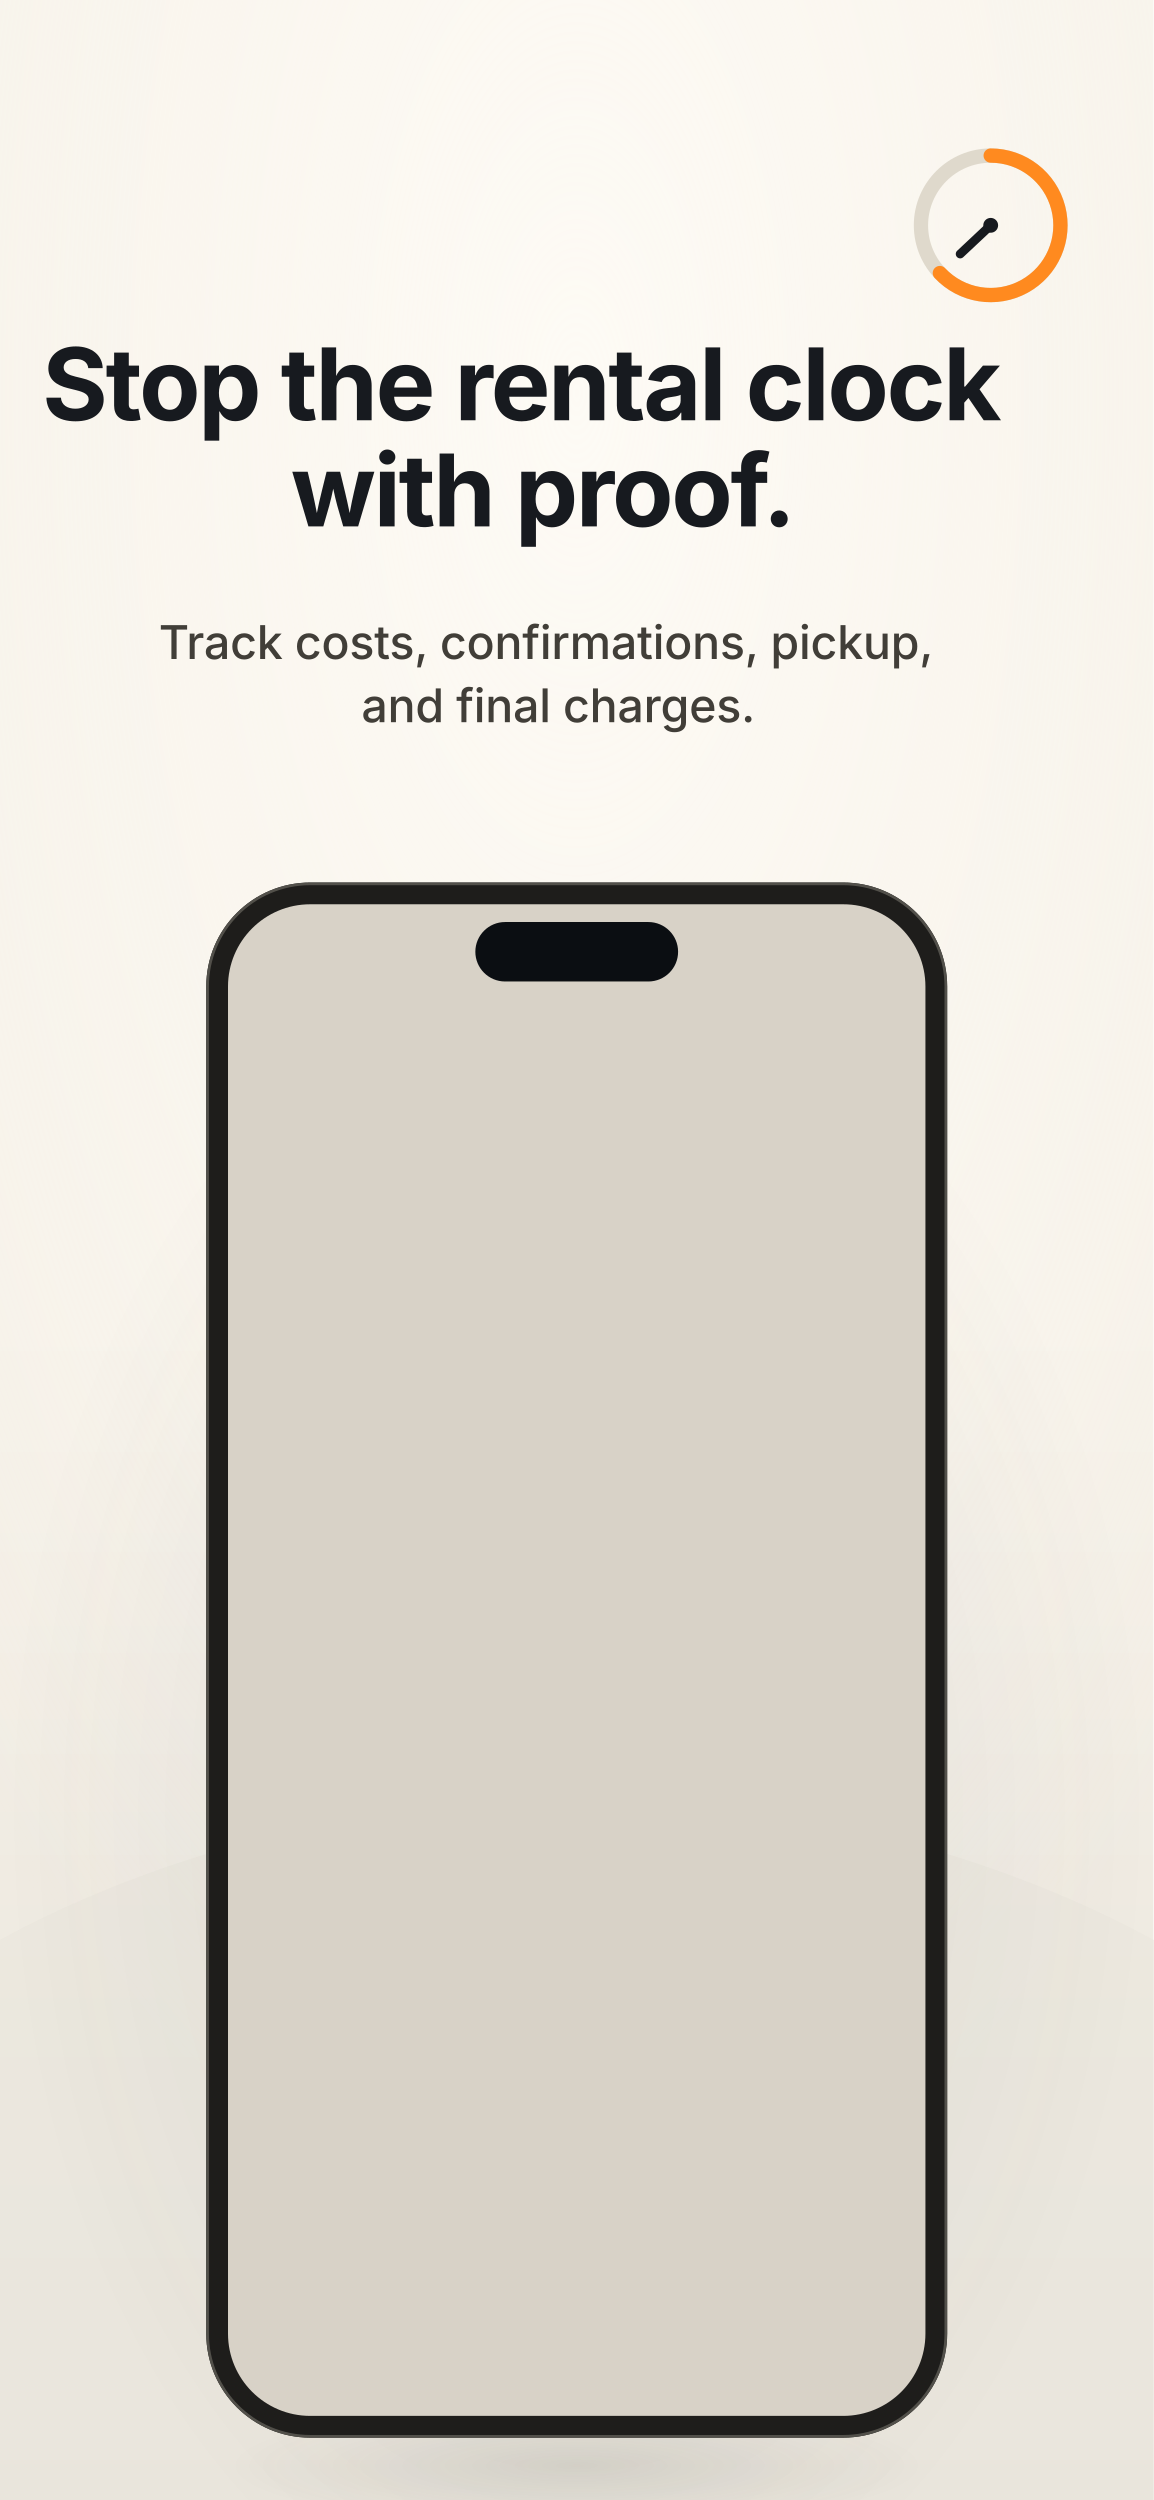
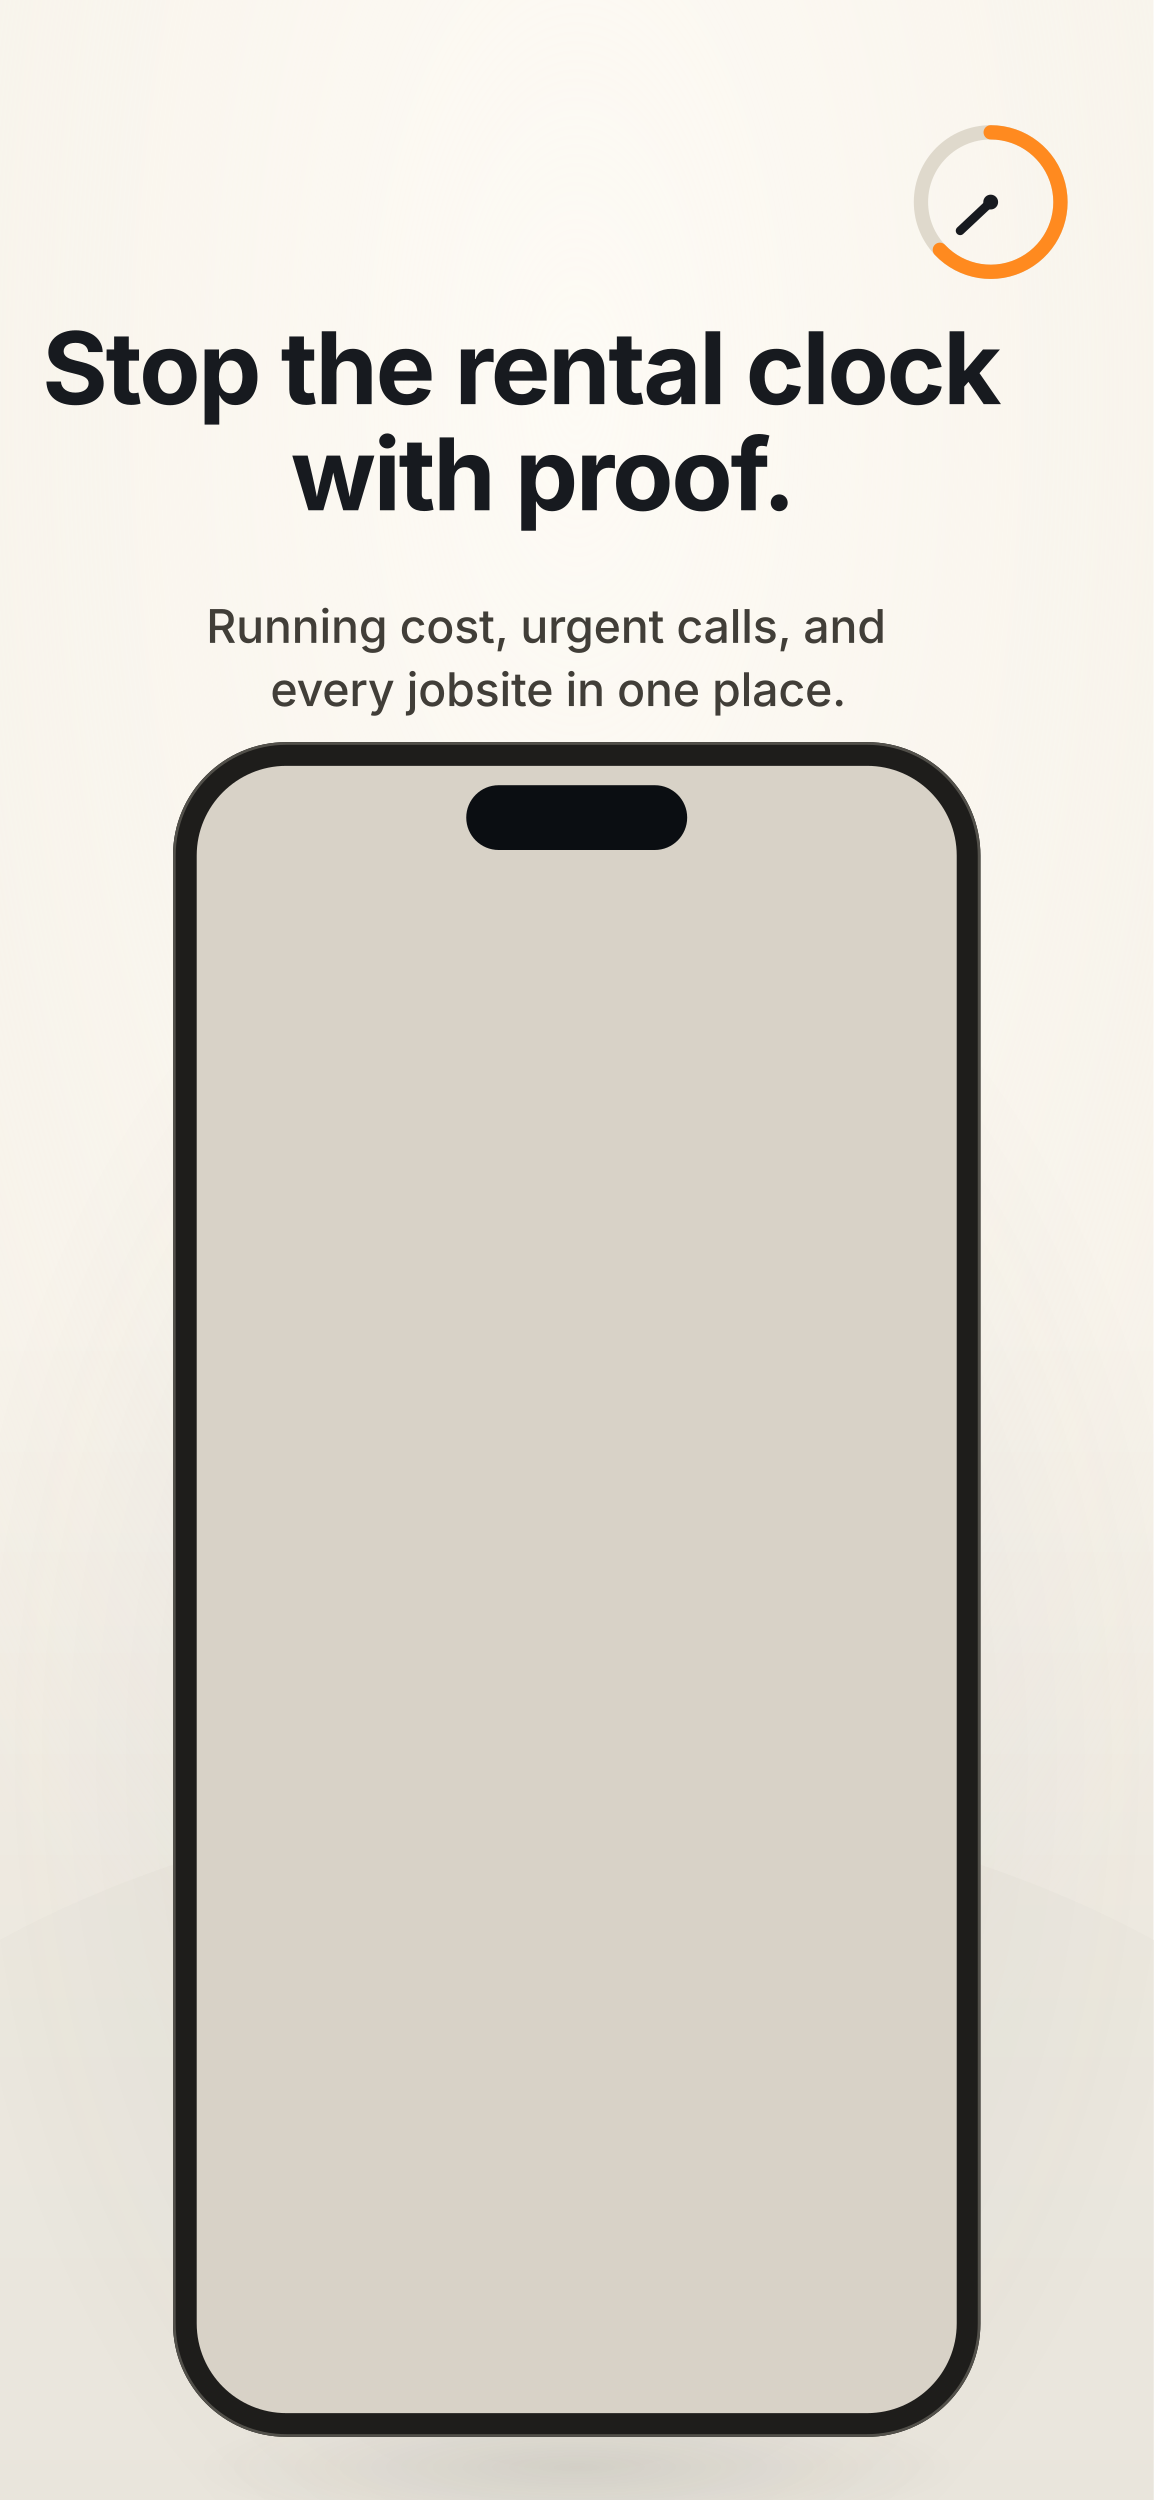
<svg xmlns="http://www.w3.org/2000/svg" width="1290" height="2796" viewBox="0 0 1290 2796" role="img" aria-label="OffRent Ledger App Store template 1">
  <defs>
    <radialGradient id="deviceShadow" cx="50%" cy="50%" r="50%">
      <stop offset="0%" stop-color="#2E2A22" stop-opacity="1" />
      <stop offset="55%" stop-color="#2E2A22" stop-opacity="0.45" />
      <stop offset="100%" stop-color="#2E2A22" stop-opacity="0" />
    </radialGradient>
    <radialGradient id="warmGlow" cx="50%" cy="16%" r="76%">
      <stop offset="0%" stop-color="#FFFDF8" stop-opacity="0.80" />
      <stop offset="100%" stop-color="#FFFDF8" stop-opacity="0" />
    </radialGradient>
    <linearGradient id="heroFade" x1="0" y1="0" x2="0" y2="1">
      <stop offset="0%" stop-color="#F6F1E8" />
      <stop offset="52%" stop-color="#F6F1E8" />
      <stop offset="100%" stop-color="#E9E5DC" />
    </linearGradient>
    <linearGradient id="topLift" x1="0" y1="0" x2="0" y2="1">
      <stop offset="0%" stop-color="#FFFDF8" stop-opacity="0.55" />
      <stop offset="46%" stop-color="#FFFDF8" stop-opacity="0.10" />
      <stop offset="100%" stop-color="#FFFDF8" stop-opacity="0" />
    </linearGradient>
    <linearGradient id="divisionFade" x1="0" y1="0" x2="0" y2="1">
      <stop offset="0%" stop-color="#E9E5DC" />
      <stop offset="100%" stop-color="#E9E5DC" stop-opacity="0" />
    </linearGradient>
    <radialGradient id="neutralLift" cx="50%" cy="50%" r="50%">
      <stop offset="0%" stop-color="#FFFFFF" stop-opacity="0.055" />
      <stop offset="100%" stop-color="#FFFFFF" stop-opacity="0" />
    </radialGradient>
    <linearGradient id="graphiteFade" x1="0" y1="0" x2="0.28" y2="1">
      <stop offset="0%" stop-color="#171A1F" />
      <stop offset="100%" stop-color="#252A31" />
    </linearGradient>
+     <linearGradient id="graphiteRise" x1="0" y1="0" x2="0.22" y2="1">
+       <stop offset="0%" stop-color="#252A31" />
+       <stop offset="62%" stop-color="#171A1F" />
+       <stop offset="100%" stop-color="#171A1F" />
+     </linearGradient>
    <linearGradient id="stoneFade" x1="0" y1="0" x2="0" y2="1">
      <stop offset="0%" stop-color="#E9E5DC" />
      <stop offset="100%" stop-color="#F6F1E8" />
    </linearGradient>
  </defs>
  <rect width="1290" height="2796" fill="url(#heroFade)" />
  <rect width="1290" height="2796" fill="url(#warmGlow)" />
  <ellipse cx="645" cy="2852" rx="1109" ry="839" fill="#E9E5DC" opacity="0.55" />
  <g class="motif-meter">
-     <circle cx="1108.0" cy="252.0" r="78.0" fill="none" stroke="#DFD9CC" stroke-width="16.0" />
-     <path d="M 1108.00 174.00 A 78.0 78.0 0 1 1 1051.14 305.39" fill="none" stroke="#FF8A1F" stroke-width="16.0" stroke-linecap="round" />
-     <line x1="1108.0" y1="252.0" x2="1073.88" y2="284.04" stroke="#171A1F" stroke-width="9.9" stroke-linecap="round" />
-     <circle cx="1108.0" cy="252.0" r="8.3" fill="#171A1F" />
+     <circle cx="1108.0" cy="226.0" r="78.0" fill="none" stroke="#DFD9CC" stroke-width="16.0" />
+     <path d="M 1108.00 148.00 A 78.0 78.0 0 1 1 1051.14 279.39" fill="none" stroke="#FF8A1F" stroke-width="16.0" stroke-linecap="round" />
+     <line x1="1108.0" y1="226.0" x2="1073.88" y2="258.04" stroke="#171A1F" stroke-width="9.9" stroke-linecap="round" />
+     <circle cx="1108.0" cy="226.0" r="8.3" fill="#171A1F" />
  </g>
  <g class="device-shadow">
-     <ellipse cx="645.0" cy="2030.6" rx="646.4" ry="974.0" fill="url(#deviceShadow)" opacity="0.09" />
-     <ellipse cx="645.0" cy="2757.6" rx="389.5" ry="69.6" fill="url(#deviceShadow)" opacity="0.10" />
+     <ellipse cx="645.0" cy="1967.2" rx="704.4" ry="1061.4" fill="url(#deviceShadow)" opacity="0.09" />
+     <ellipse cx="645.0" cy="2759.5" rx="424.4" ry="75.8" fill="url(#deviceShadow)" opacity="0.10" />
  </g>
  <g class="device">
-     <rect x="230.66" y="987.00" width="828.67" height="1739.28" rx="116.38" fill="#1E1D1B" />
-     <rect x="232.16" y="988.50" width="825.67" height="1736.28" rx="114.88" fill="none" stroke="#52504A" stroke-width="3" />
-     <rect class="screen-area" x="255.00" y="1011.34" width="780.00" height="1690.60" rx="92.04" fill="#D8D2C7" />
-     <rect x="531.63" y="1031.20" width="226.75" height="66.50" rx="33.25" fill="#0B0E12" />
+     <rect x="193.48" y="830.00" width="903.04" height="1895.37" rx="126.82" fill="#1E1D1B" />
+     <rect x="194.98" y="831.50" width="900.04" height="1892.37" rx="125.32" fill="none" stroke="#52504A" stroke-width="3" />
+     <rect class="screen-area" id="screen-1" x="220.00" y="856.52" width="850.00" height="1842.33" rx="100.30" fill="#D8D2C7" />
+     <rect x="521.45" y="878.17" width="247.09" height="72.47" rx="36.24" fill="#0B0E12" />
  </g>
-   <text x="645.0" y="470.0" font-family="Inter, 'Inter Display', 'SF Pro Display', 'Helvetica Neue', Helvetica, Arial, sans-serif" font-weight="700" font-size="112" fill="#171A1F" text-anchor="middle" letter-spacing="-2.46" xml:space="preserve">
+   <text x="645.0" y="452.0" font-family="Inter, 'Inter Display', 'SF Pro Display', 'Helvetica Neue', Helvetica, Arial, sans-serif" font-weight="700" font-size="112" fill="#171A1F" text-anchor="middle" letter-spacing="-2.46" xml:space="preserve">
    <tspan x="645.0" dy="0.0">Stop the rental clock</tspan>
    <tspan x="645.0" dy="118.7">with proof.</tspan>
  </text>
-   <text x="645.0" y="737.0" font-family="Inter, 'Inter Display', 'SF Pro Display', 'Helvetica Neue', Helvetica, Arial, sans-serif" font-weight="500" font-size="52" fill="#413E38" text-anchor="middle" letter-spacing="-0.21" xml:space="preserve">
-     <tspan x="645.0" dy="0.0">Track costs, confirmations, pickup,</tspan>
-     <tspan x="645.0" dy="70.7">and final charges.</tspan>
+   <text x="645.0" y="719.0" font-family="Inter, 'Inter Display', 'SF Pro Display', 'Helvetica Neue', Helvetica, Arial, sans-serif" font-weight="500" font-size="52" fill="#413E38" text-anchor="middle" letter-spacing="-0.21" xml:space="preserve">
+     <tspan x="645.0" dy="0.0">Running cost, urgent calls, and</tspan>
+     <tspan x="645.0" dy="70.7">every jobsite in one place.</tspan>
  </text>
</svg>
